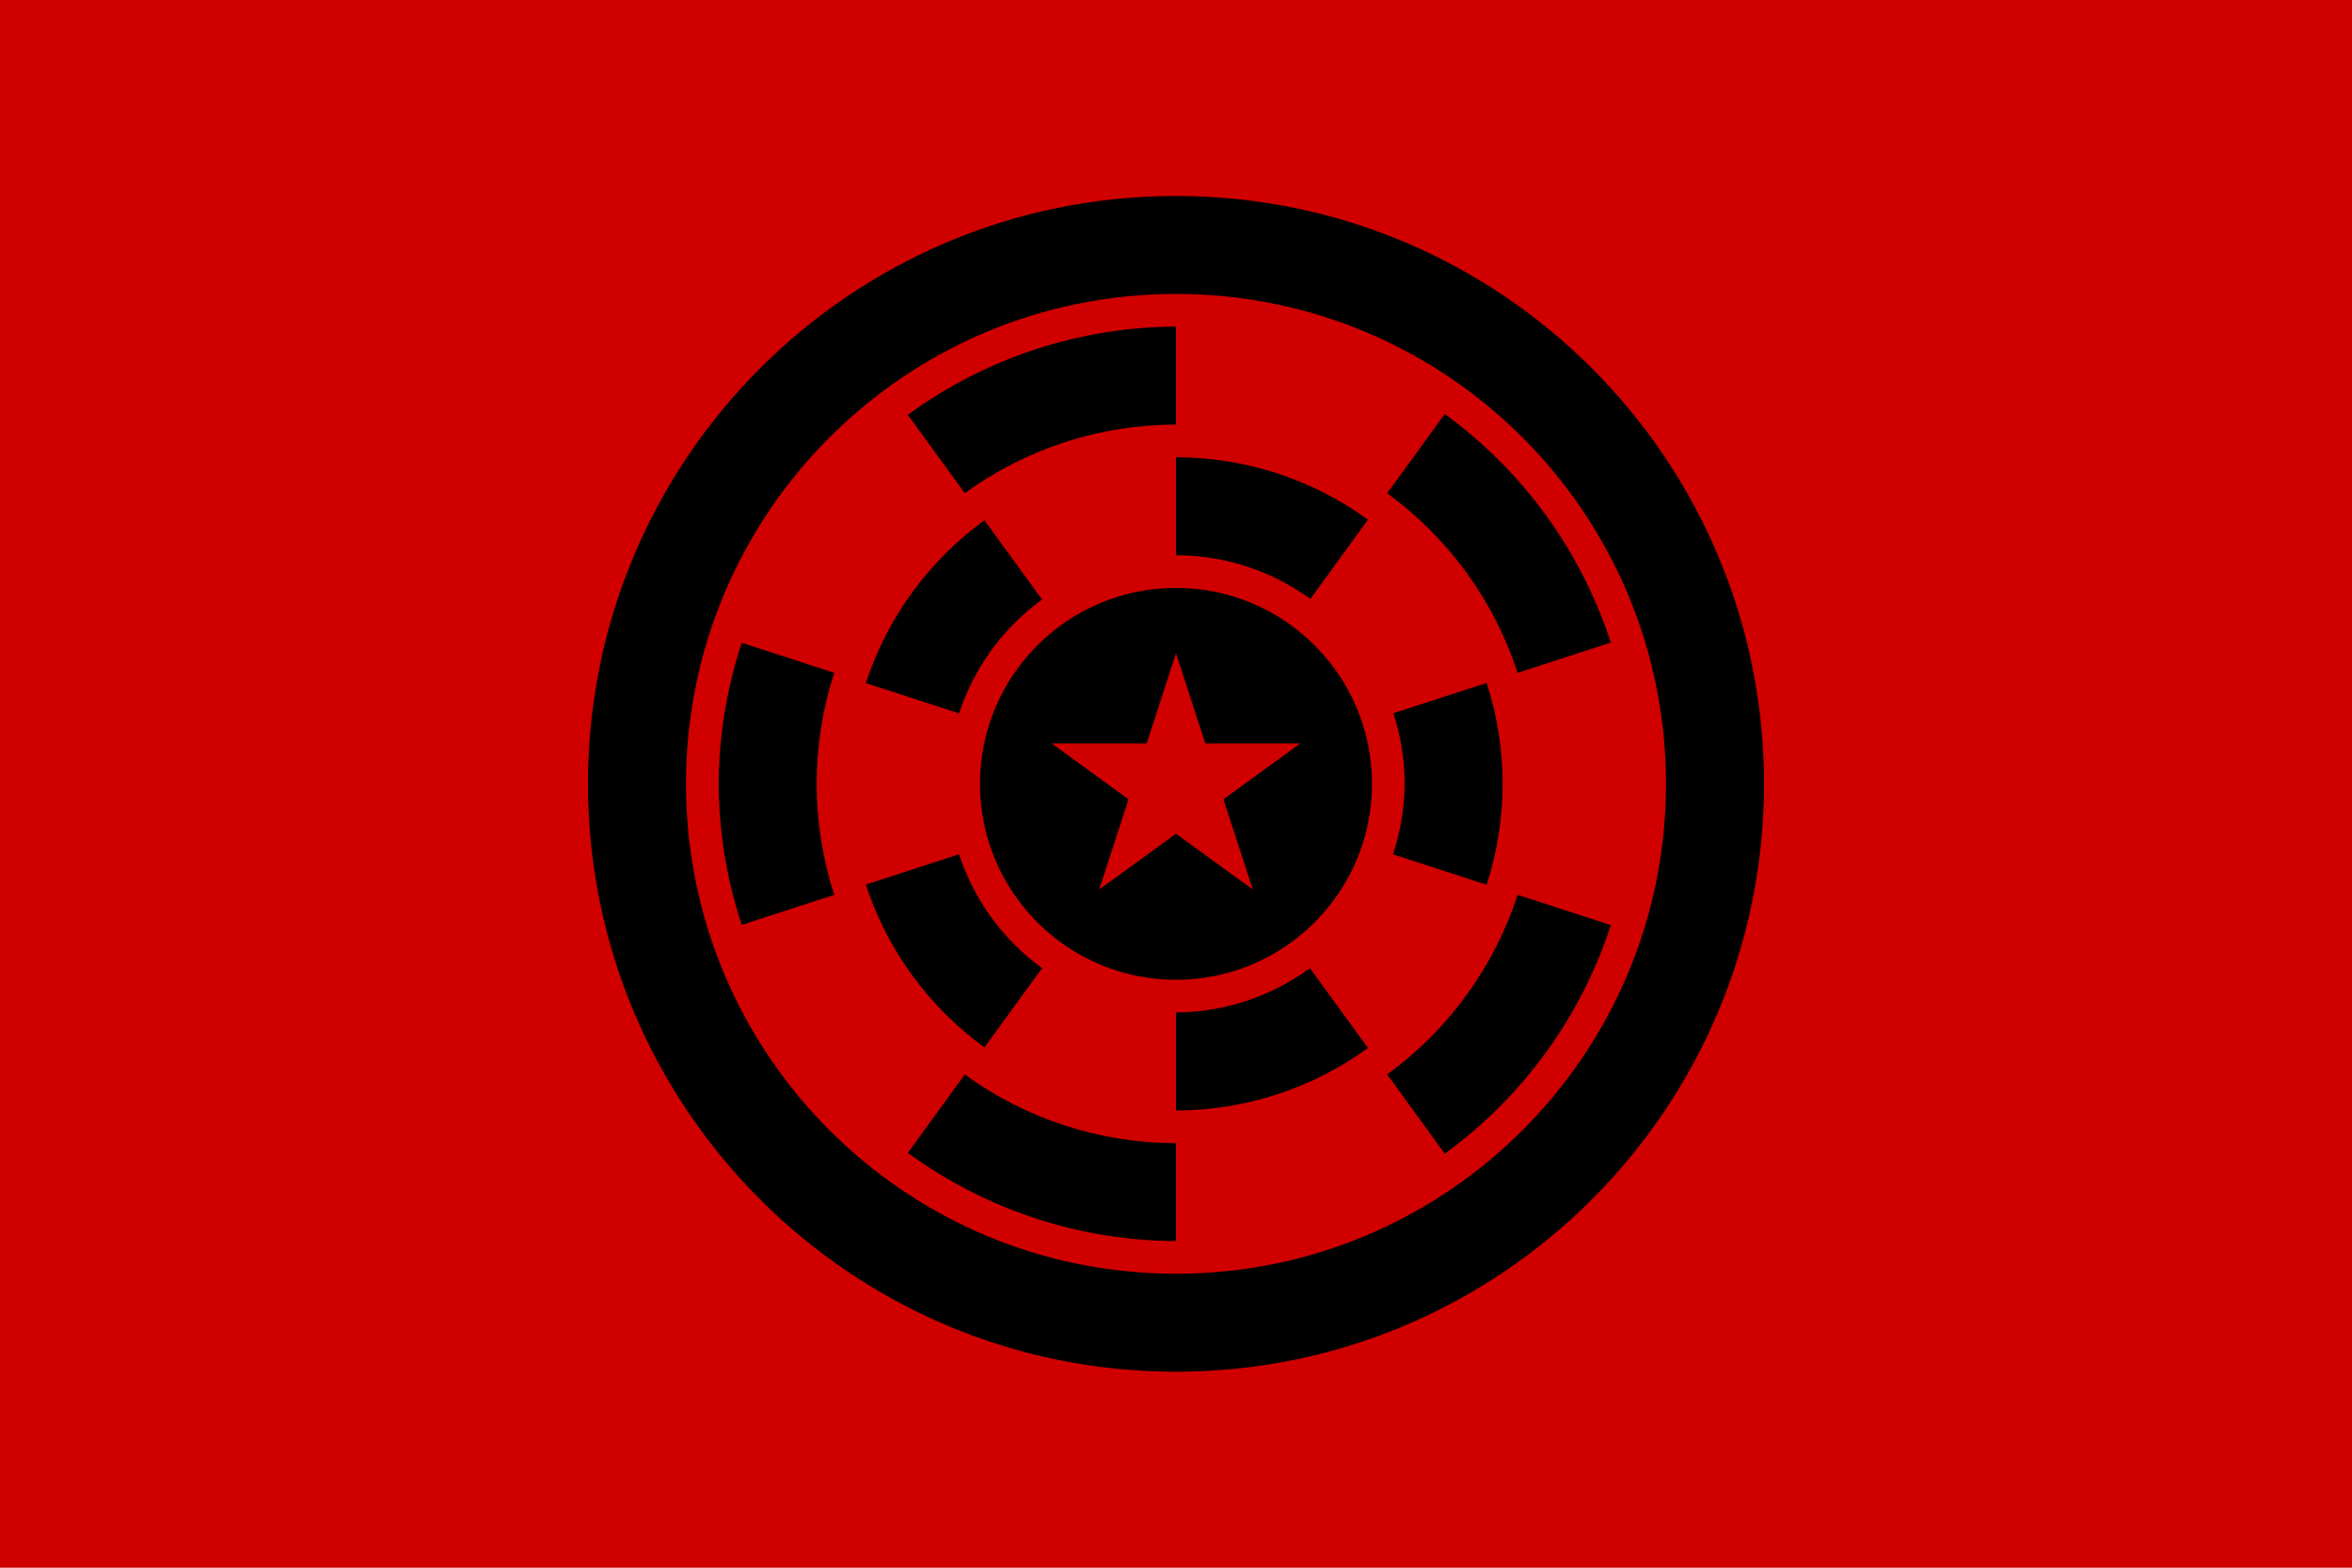
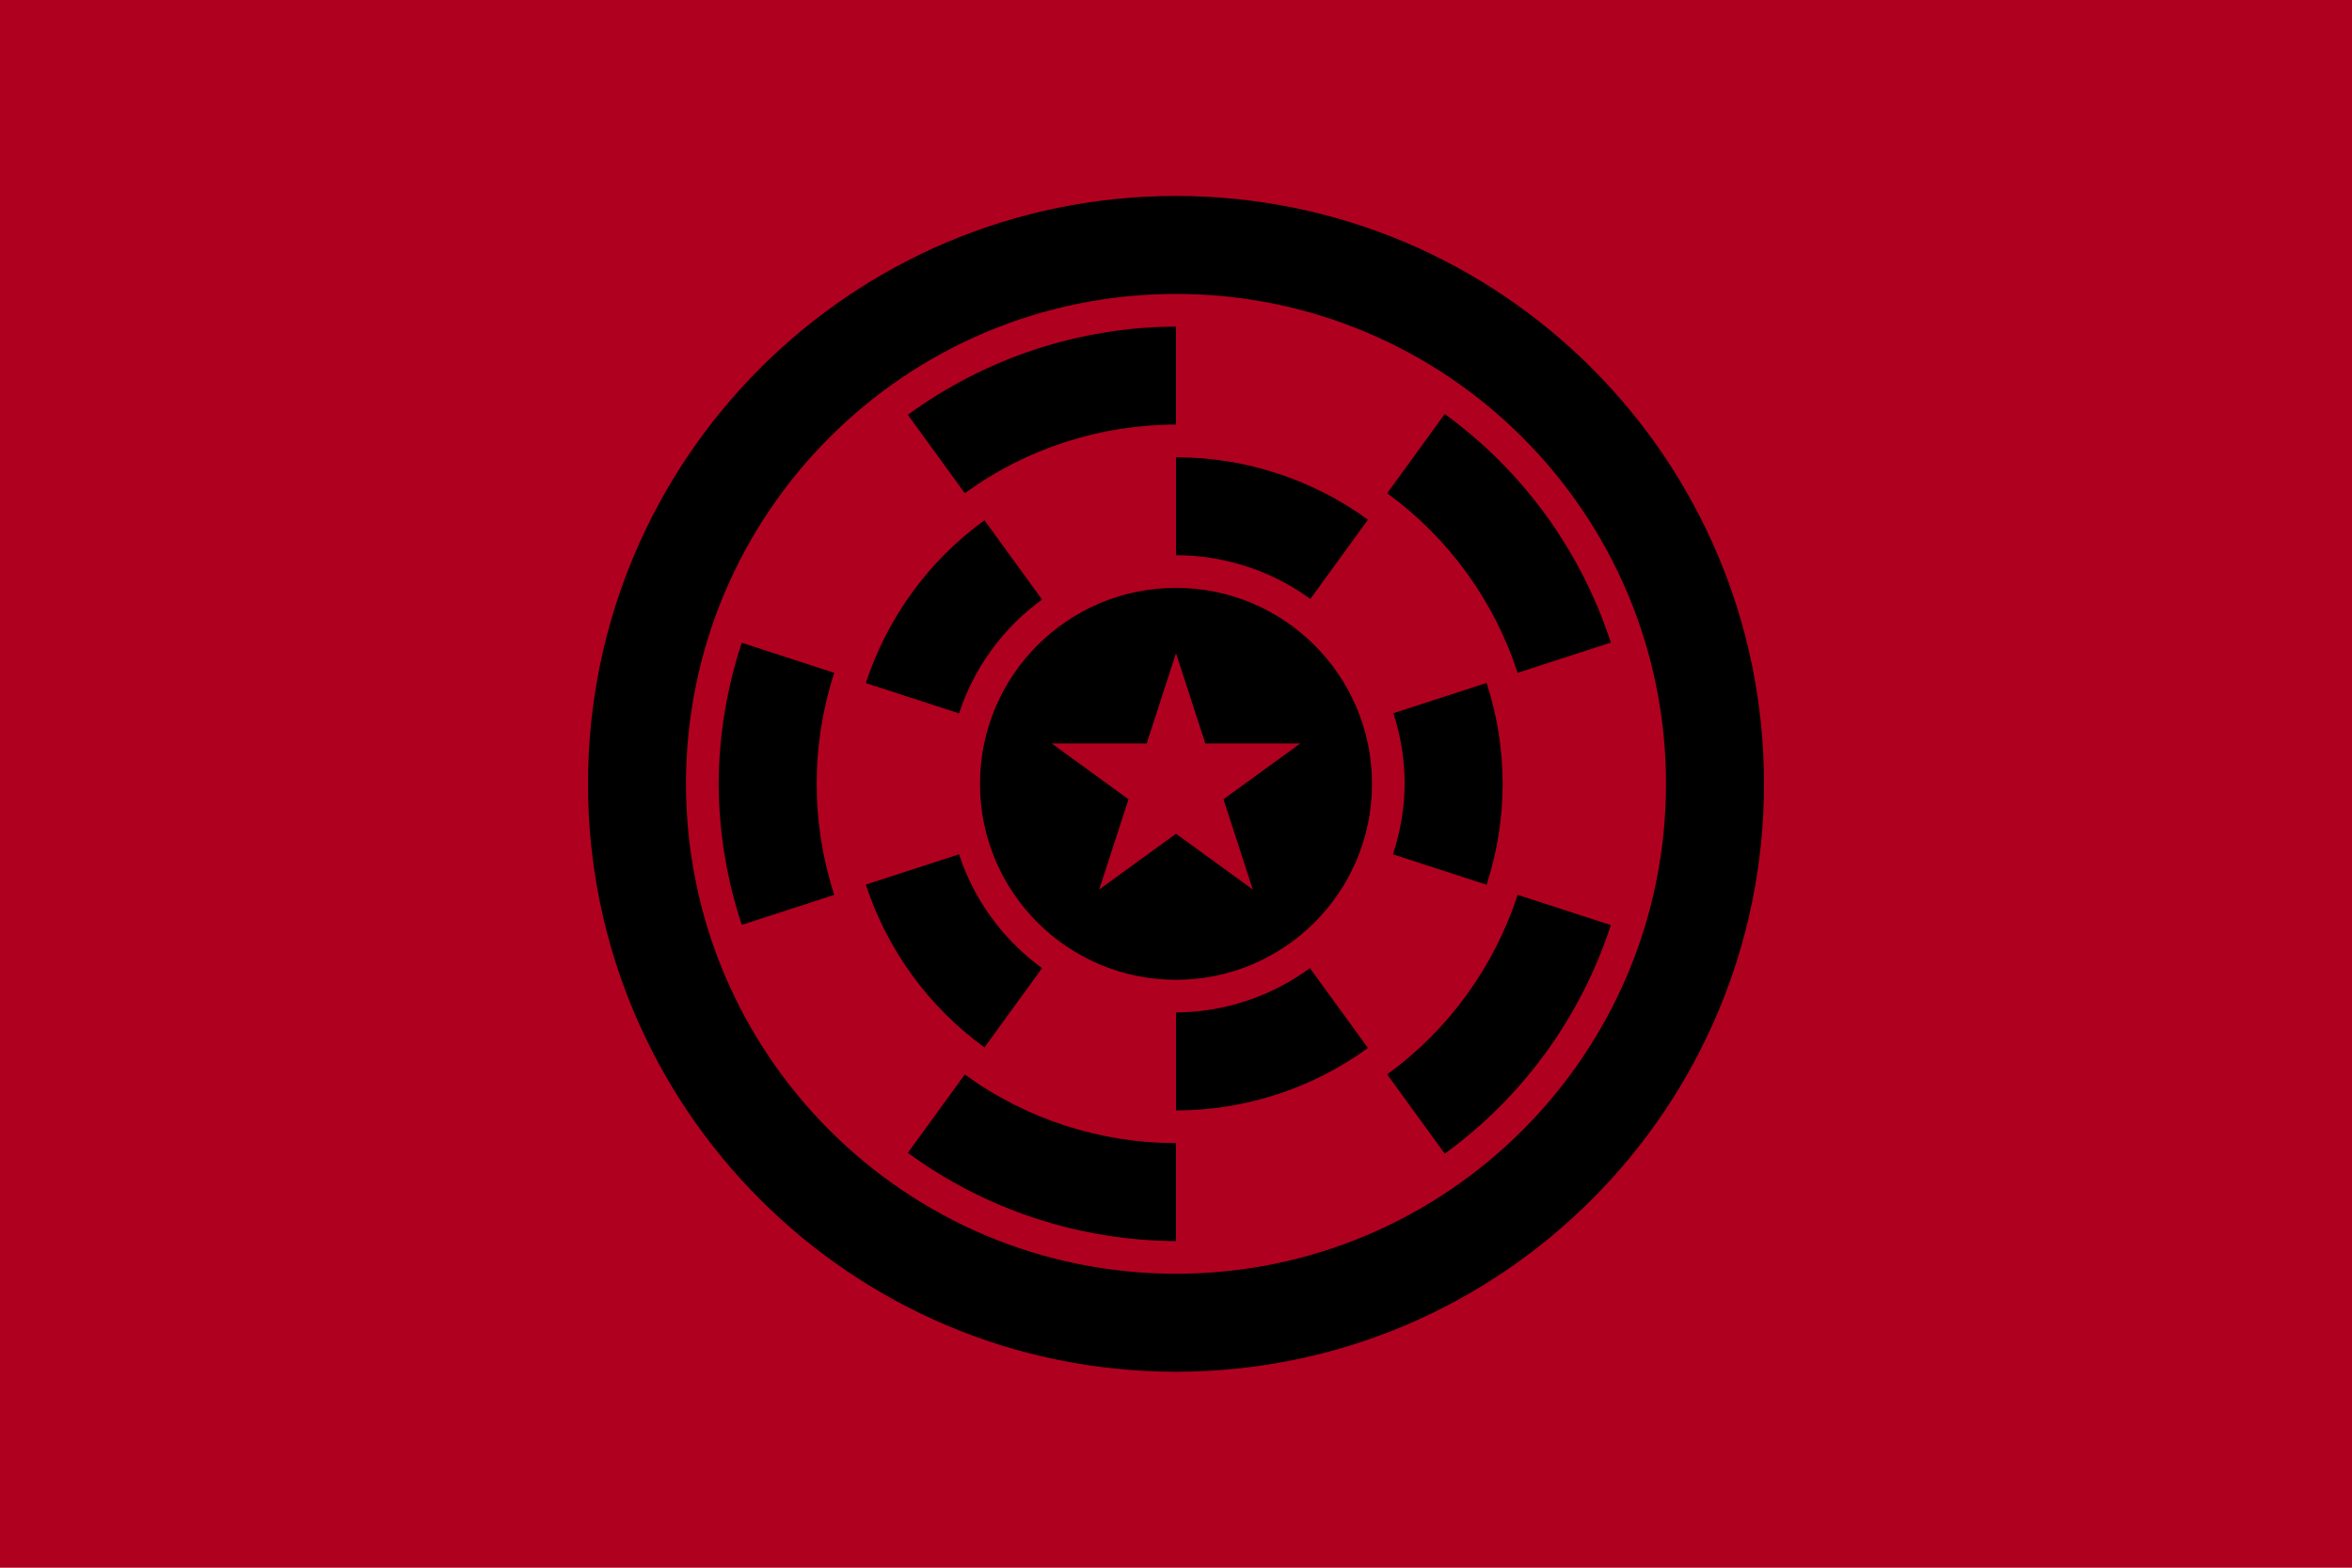
<svg xmlns="http://www.w3.org/2000/svg" xml:space="preserve" id="svg1" width="4608" height="3072" version="1.1" viewBox="0 0 1219.2 812.8">
  <defs id="defs1">
    <style id="style1">.cls-1{fill:#0283c0}.cls-2{fill:#fff}.cls-3{fill:#ef483f}</style>
  </defs>
-   <path id="rect1" d="M 0 0 L 0 812.8 L 1219.2 812.8 L 1219.2 0 L 0 0 z" style="fill:#d00000;fill-rule:evenodd;stroke:none;stroke-width:8.467;stroke-linecap:round;stroke-linejoin:round;fill-opacity:1" />
+   <path id="rect1" d="M 0 0 L 0 812.8 L 1219.2 812.8 L 1219.2 0 L 0 0 z" style="fill:#b00020;fill-rule:evenodd;stroke:none;stroke-width:8.467;stroke-linecap:round;stroke-linejoin:round;fill-opacity:1" />
  <path id="path2" d="M 609.6 101.6 A 304.8 304.8 0 0 0 304.8 406.4 A 304.8 304.8 0 0 0 609.6 711.2 A 304.8 304.8 0 0 0 914.4 406.4 A 304.8 304.8 0 0 0 609.6 101.6 z M 609.6 152.4 A 254 254 0 0 1 863.6 406.4 A 254 254 0 0 1 609.6 660.4 A 254 254 0 0 1 355.6 406.4 A 254 254 0 0 1 609.6 152.4 z M 609.6 169.333 A 237.067 237.067 0 0 0 470.597 215.078 L 500.115 255.707 A 186.267 186.267 0 0 1 609.6 220.133 L 609.6 169.333 z M 748.918 214.646 L 719.057 255.745 A 186.267 186.267 0 0 1 786.683 348.862 L 834.999 333.164 A 237.067 237.067 0 0 0 748.918 214.646 z M 609.6 237.067 L 609.6 287.867 A 118.533 118.533 0 0 1 679.253 310.53 L 709.112 269.433 A 169.333 169.333 0 0 0 609.6 237.067 z M 510.312 269.742 A 169.333 169.333 0 0 0 448.817 354.158 L 497.143 369.861 A 118.533 118.533 0 0 1 540.183 310.855 L 510.312 269.742 z M 609.6 304.8 A 101.6 101.6 0 0 0 508 406.4 A 101.6 101.6 0 0 0 609.6 508 A 101.6 101.6 0 0 0 711.2 406.4 A 101.6 101.6 0 0 0 609.6 304.8 z M 384.504 333.262 A 237.067 237.067 0 0 0 372.533 406.4 A 237.067 237.067 0 0 0 384.504 479.538 L 432.45 463.96 A 186.267 186.267 0 0 1 423.333 406.4 A 186.267 186.267 0 0 1 432.45 348.84 L 384.504 333.262 z M 609.6 338.667 L 624.807 385.469 L 674.018 385.469 L 634.206 414.395 L 649.413 461.197 L 609.6 432.272 L 569.787 461.197 L 584.994 414.395 L 545.182 385.469 L 594.393 385.469 L 609.6 338.667 z M 770.599 354.088 L 722.286 369.786 A 118.533 118.533 0 0 1 728.133 406.4 A 118.533 118.533 0 0 1 722.057 442.939 L 770.599 458.712 A 169.333 169.333 0 0 0 778.933 406.4 A 169.333 169.333 0 0 0 770.599 354.088 z M 497.143 442.939 L 448.817 458.642 A 169.333 169.333 0 0 0 510.312 543.058 L 540.183 501.945 A 118.533 118.533 0 0 1 497.143 442.939 z M 786.683 463.938 A 186.267 186.267 0 0 1 719.057 557.055 L 748.918 598.154 A 237.067 237.067 0 0 0 834.999 479.636 L 786.683 463.938 z M 679.017 501.945 A 118.533 118.533 0 0 1 609.6 524.933 L 609.6 575.733 A 169.333 169.333 0 0 0 709.113 543.367 L 679.017 501.945 z M 500.115 557.093 L 470.596 597.722 A 237.067 237.067 0 0 0 609.6 643.467 L 609.6 592.667 A 186.267 186.267 0 0 1 500.115 557.093 z" style="display:inline;fill:#000;stroke:none;stroke-width:67.733;stroke-miterlimit:128;paint-order:stroke fill markers" />
</svg>
